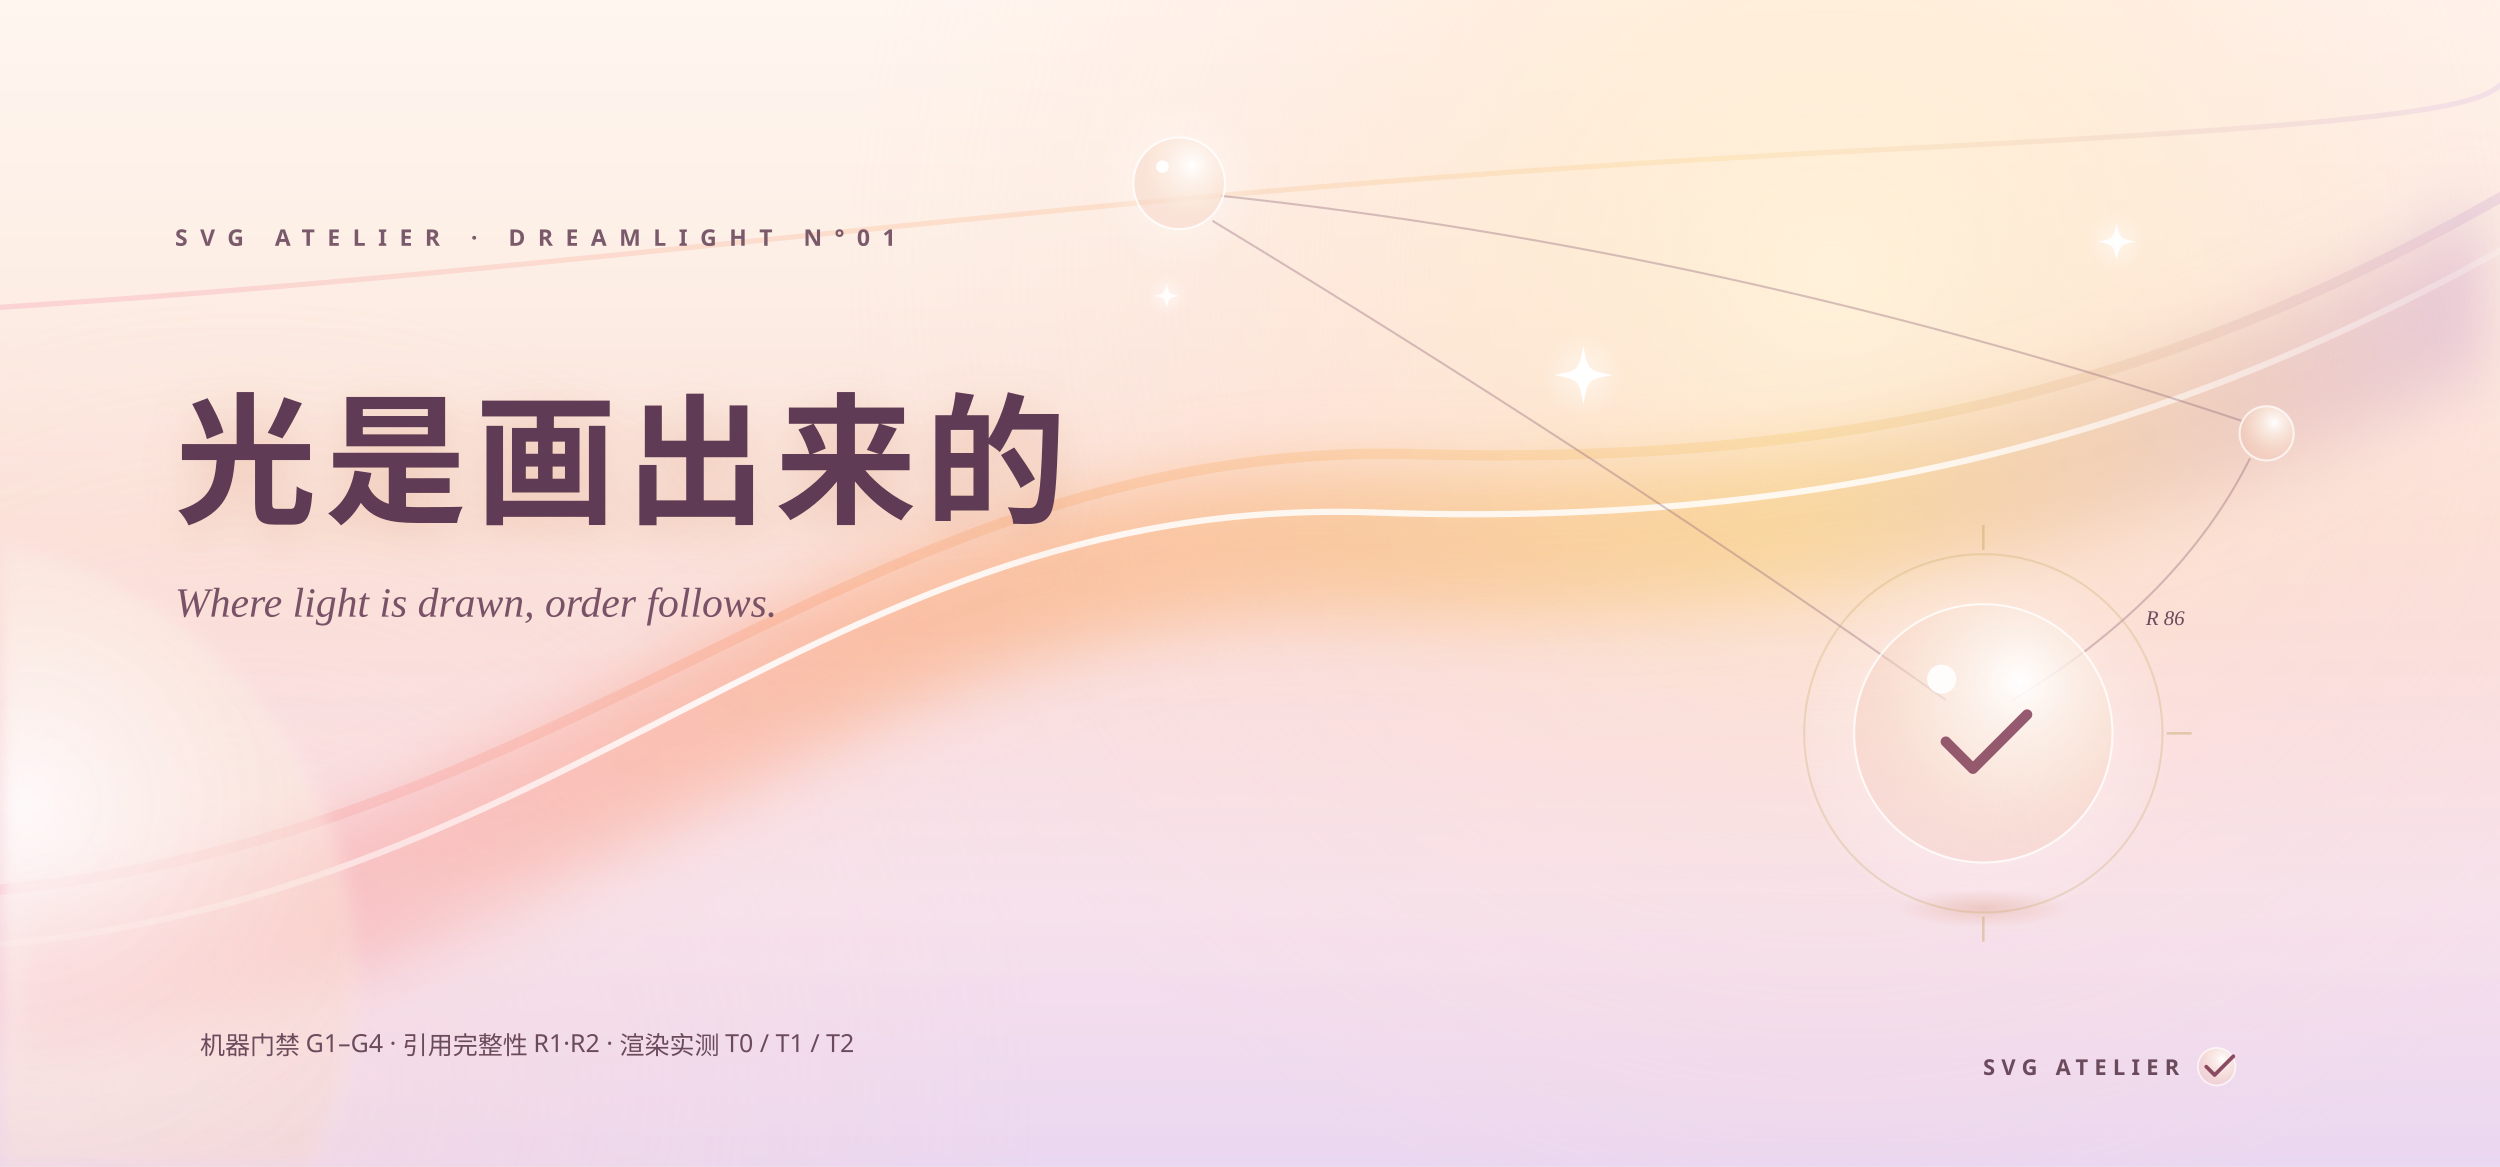
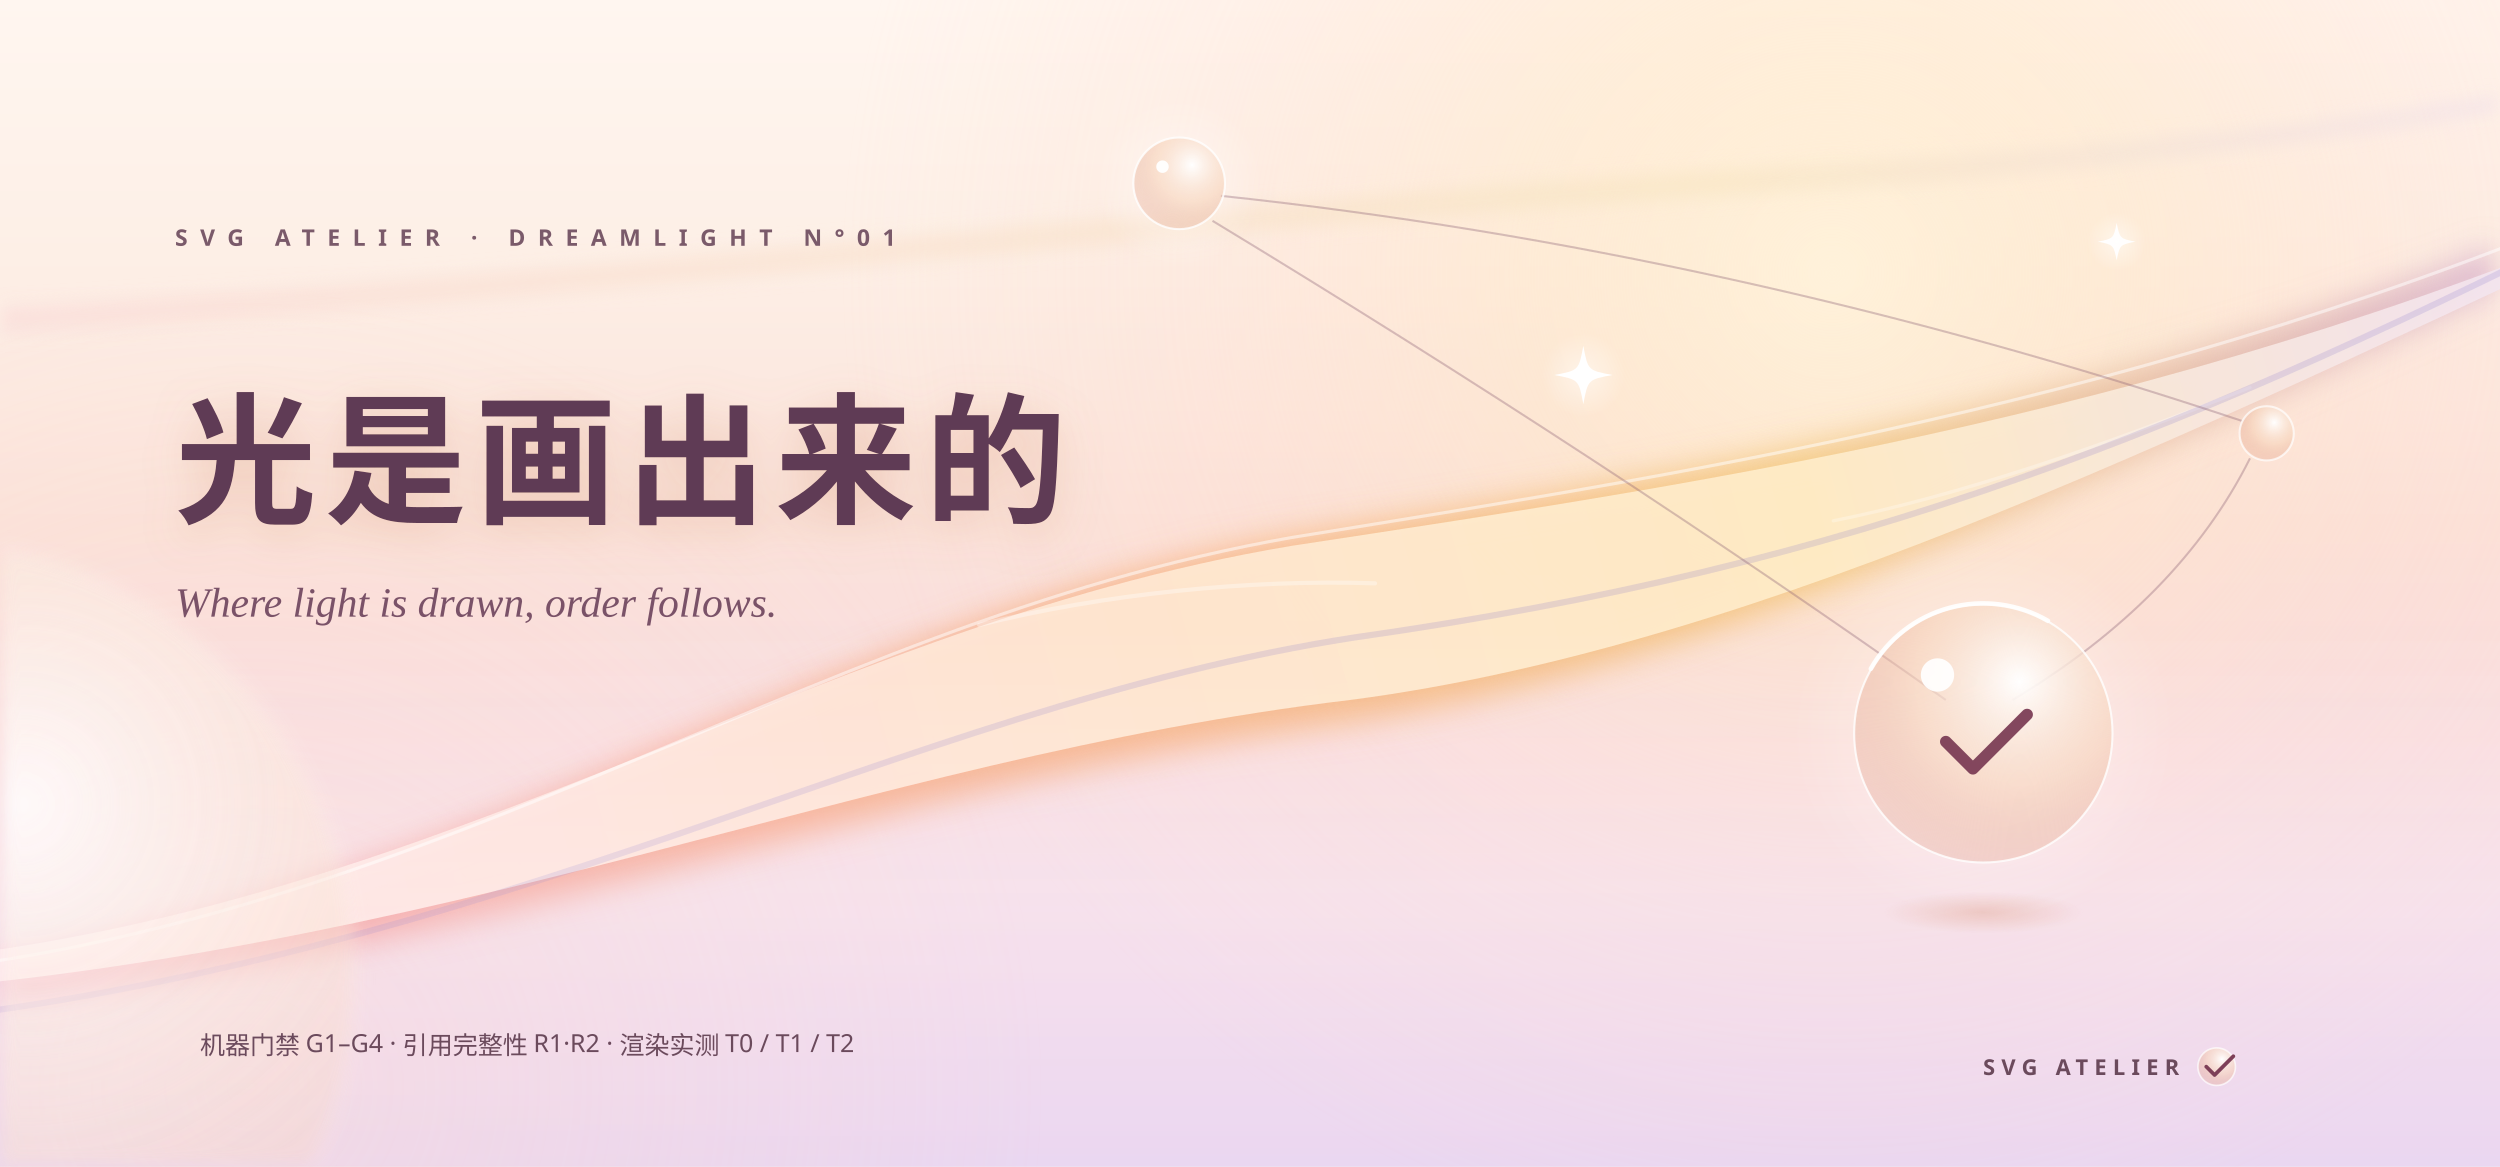
<svg xmlns="http://www.w3.org/2000/svg" viewBox="0 0 1200 560" width="1200" height="560" role="img" aria-labelledby="hcT hcD">
  <defs>
    <linearGradient id="hcBase" x1="0" y1="0" x2="0" y2="1">
      <stop offset="0" stop-color="#fff6f0" />
      <stop offset="0.22" stop-color="#fdefe6" />
      <stop offset="0.45" stop-color="#fbe2da" />
      <stop offset="0.68" stop-color="#f7dbe2" />
      <stop offset="0.85" stop-color="#f0d6ea" />
      <stop offset="1" stop-color="#e9d4f0" />
    </linearGradient>
    <radialGradient id="hcBloom" cx="0.5" cy="0.5" r="0.5">
      <stop offset="0" stop-color="#fff2d9" stop-opacity="0.9" />
      <stop offset="0.32" stop-color="#ffe6c4" stop-opacity="0.45" />
      <stop offset="0.65" stop-color="#ffd9c8" stop-opacity="0.18" />
      <stop offset="1" stop-color="#ffd9c8" stop-opacity="0" />
    </radialGradient>
    <radialGradient id="hcWarmWash" cx="0.5" cy="0.5" r="0.5">
      <stop offset="0" stop-color="#ffd9c8" stop-opacity="0.3" />
      <stop offset="1" stop-color="#ffd9c8" stop-opacity="0" />
    </radialGradient>
-     <linearGradient id="hcRibbon" x1="0" y1="0" x2="1" y2="0">
-       <stop offset="0" stop-color="#f472a0" />
-       <stop offset="0.35" stop-color="#fb9d6c" />
-       <stop offset="0.68" stop-color="#f5c86e" />
-       <stop offset="1" stop-color="#c9a2f0" />
+     <linearGradient id="hcEchoGrad" gradientUnits="userSpaceOnUse" x1="-80" y1="470" x2="1300" y2="84">
+       <stop offset="0" stop-color="#f8d3dc" />
+       <stop offset="0.35" stop-color="#f8ddc9" />
+       <stop offset="0.68" stop-color="#f6e3bd" />
+       <stop offset="1" stop-color="#e8d6f6" />
+     </linearGradient>
+     <linearGradient id="hcRibbonCore" gradientUnits="userSpaceOnUse" x1="-80" y1="470" x2="1300" y2="84">
+       <stop offset="0" stop-color="#ffe4ec" />
+       <stop offset="0.35" stop-color="#ffe6d9" />
+       <stop offset="0.68" stop-color="#ffedc9" />
+       <stop offset="1" stop-color="#efe2fb" />
+     </linearGradient>
+     <linearGradient id="hcRibbon" gradientUnits="userSpaceOnUse" x1="-80" y1="470" x2="1300" y2="84">
+       <stop offset="0" stop-color="#ec5f92" />
+       <stop offset="0.35" stop-color="#f68d55" />
+       <stop offset="0.68" stop-color="#efb854" />
+       <stop offset="1" stop-color="#b98ce8" />
    </linearGradient>
    <linearGradient id="hcSheen" x1="0" y1="0" x2="1" y2="0">
      <stop offset="0" stop-color="#ffffff" stop-opacity="0" />
      <stop offset="0.3" stop-color="#ffffff" stop-opacity="0.95" />
      <stop offset="0.72" stop-color="#ffffff" stop-opacity="0.9" />
      <stop offset="1" stop-color="#ffffff" stop-opacity="0" />
    </linearGradient>
    <radialGradient id="hcOrbA" cx="0.62" cy="0.3" r="0.8">
      <stop offset="0" stop-color="#ffffff" stop-opacity="0.95" />
      <stop offset="0.45" stop-color="#fbe7d9" stop-opacity="0.55" />
      <stop offset="1" stop-color="#f0b9a2" stop-opacity="0.14" />
    </radialGradient>
    <radialGradient id="hcOrbB" cx="0.64" cy="0.3" r="0.8">
      <stop offset="0" stop-color="#ffffff" stop-opacity="0.98" />
-       <stop offset="0.5" stop-color="#f9e2d2" stop-opacity="0.6" />
-       <stop offset="1" stop-color="#efb4a0" stop-opacity="0.2" />
+       <stop offset="0.5" stop-color="#f6d3ba" stop-opacity="0.6" />
+       <stop offset="1" stop-color="#d8896f" stop-opacity="0.2" />
    </radialGradient>
    <radialGradient id="hcOrbShadow" cx="0.5" cy="0.5" r="0.5">
      <stop offset="0" stop-color="#d78a6a" stop-opacity="0.3" />
      <stop offset="1" stop-color="#d78a6a" stop-opacity="0" />
    </radialGradient>
    <radialGradient id="hcSparkGlow" cx="0.5" cy="0.5" r="0.5">
      <stop offset="0" stop-color="#ffffff" stop-opacity="0.5" />
      <stop offset="1" stop-color="#ffffff" stop-opacity="0" />
    </radialGradient>
    <linearGradient id="hcFog" x1="0" y1="0" x2="0" y2="1">
      <stop offset="0" stop-color="#ffffff" stop-opacity="0" />
      <stop offset="0.5" stop-color="#ffffff" stop-opacity="0.24" />
      <stop offset="1" stop-color="#ffffff" stop-opacity="0.06" />
    </linearGradient>
+     <filter id="hcSilkBlur" x="-30%" y="-120%" width="160%" height="340%">
+       <feGaussianBlur stdDeviation="8" />
+     </filter>
+     <filter id="hcEchoBlur" x="-30%" y="-200%" width="160%" height="500%">
+       <feGaussianBlur stdDeviation="4" />
+     </filter>
    <filter id="hcRibbonBlur" x="-30%" y="-220%" width="160%" height="540%">
      <feGaussianBlur stdDeviation="16" />
    </filter>
    <filter id="hcOrbSoft" x="-40%" y="-40%" width="180%" height="180%">
      <feGaussianBlur stdDeviation="4" />
    </filter>
    <filter id="hcInkLift" x="-30%" y="-60%" width="160%" height="240%">
      <feDropShadow dx="0" dy="5" stdDeviation="10" flood-color="#d89a7a" flood-opacity="0.35" />
    </filter>
  </defs>
  <rect width="1200" height="560" fill="url(#hcBase)" />
  <circle cx="880" cy="130" r="480" fill="url(#hcBloom)" />
  <circle cx="120" cy="520" r="380" fill="url(#hcWarmWash)" />
-   <path d="M -60 470 C 260 470 380 250 660 260 S 1120 190 1290 80" fill="none" stroke="url(#hcRibbon)" stroke-width="70" stroke-linecap="round" opacity="0.5" filter="url(#hcRibbonBlur)" />
-   <path d="M -60 430 C 260 428 400 210 680 218 S 1120 150 1290 40" fill="none" stroke="url(#hcRibbon)" stroke-width="5" stroke-linecap="round" opacity="0.3" />
-   <path d="M -40 150 C 300 130 500 92 900 72 S 1150 44 1240 22" fill="none" stroke="url(#hcRibbon)" stroke-width="2.5" stroke-linecap="round" opacity="0.22" />
-   <path d="M -60 456 C 260 456 380 236 660 246 S 1120 176 1290 66" fill="none" stroke="url(#hcSheen)" stroke-width="3" stroke-linecap="round" opacity="0.9" />
+   <path d="M -80 470 C 200 452 380 300 620 258 C 830 224 1050 190 1300 78 L 1300 90 C 1060 200 840 320 640 348 C 400 380 210 470 -80 486 Z" fill="url(#hcRibbon)" opacity="0.62" filter="url(#hcSilkBlur)" />
+   <path d="M -80 464 C 200 448 380 302 620 262 C 830 230 1050 198 1300 88 L 1300 92 C 1064 202 848 310 648 336 C 412 364 214 460 -80 478 Z" fill="url(#hcRibbonCore)" opacity="0.92" />
+   <path d="M -80 470 C 200 452 380 300 620 258 C 830 224 1050 190 1300 78" fill="none" stroke="#ffffff" stroke-opacity="0.5" stroke-width="1.5" />
+   <path d="M 470 300 C 530 285 600 278 660 280" fill="none" stroke="#ffffff" stroke-opacity="0.35" stroke-width="2" stroke-linecap="round" />
+   <path d="M 880 250 C 940 238 1010 214 1080 186" fill="none" stroke="#ffffff" stroke-opacity="0.28" stroke-width="1.6" stroke-linecap="round" />
+   <path d="M -60 492 C 240 462 430 340 650 306 C 890 272 1050 208 1270 96" fill="none" stroke="#7a6cc8" stroke-opacity="0.18" stroke-width="3" stroke-linecap="round" />
+   <path d="M -40 150 C 300 132 560 96 920 76 C 1090 66 1200 48 1268 34 L 1268 40 C 1200 54 1092 72 924 88 C 566 108 306 144 -40 162 Z" fill="url(#hcEchoGrad)" opacity="0.5" filter="url(#hcEchoBlur)" />
  <rect x="0" y="300" width="1200" height="260" fill="url(#hcFog)" />
  <circle cx="-40" cy="470" r="210" fill="url(#hcOrbA)" stroke="#ffffff" stroke-opacity="0.55" stroke-width="1.2" opacity="0.85" filter="url(#hcOrbSoft)" />
  <g data-motif="verify-nodes" data-motif-message="浮球连成关系图，一枚承载核验勾：秩序内在于光，门禁刻进画里">
    <circle cx="952" cy="352" r="92" fill="url(#hcSparkGlow)" />
    <circle cx="566" cy="88" r="40" fill="url(#hcSparkGlow)" />
    <g fill="none" stroke="#8a5f74" stroke-opacity="0.35" stroke-width="1">
      <path d="M 586 94 Q 830 120 1076 202" />
      <path d="M 1080 220 Q 1046 288 966 336" />
      <path d="M 582 106 Q 770 220 934 336" />
    </g>
-     <ellipse cx="952" cy="436" rx="42" ry="9" fill="url(#hcOrbShadow)" />
+     <ellipse cx="952" cy="438" rx="48" ry="10" fill="url(#hcOrbShadow)" fill-opacity="1" />
    <circle cx="952" cy="352" r="62" fill="url(#hcOrbB)" stroke="#ffffff" stroke-opacity="0.8" stroke-width="1" />
-     <circle cx="932" cy="326" r="7" fill="#ffffff" fill-opacity="0.9" />
-     <path d="M 934 356 l 13 13 l 26 -26" fill="none" stroke="#8a4a62" stroke-opacity="0.9" stroke-width="5" stroke-linecap="round" stroke-linejoin="round" />
-     <circle cx="952" cy="352" r="86" fill="none" stroke="#c9a86a" stroke-opacity="0.3" stroke-width="1" />
-     <g stroke="#c9a86a" stroke-opacity="0.45" stroke-width="1.2">
-       <line x1="952" y1="264" x2="952" y2="252" />
-       <line x1="1040" y1="352" x2="1052" y2="352" />
-       <line x1="952" y1="440" x2="952" y2="452" />
-     </g>
-     <text x="1030" y="300" font-family="Georgia, Times New Roman, serif" font-size="10" font-style="italic" fill="#6b4a5c">R 86</text>
+     <circle cx="930" cy="324" r="8" fill="#ffffff" fill-opacity="0.92" />
+     <path d="M 898 321 A 62 62 0 0 1 983 298" fill="none" stroke="#ffffff" stroke-opacity="0.9" stroke-width="2.2" stroke-linecap="round" />
+     <path d="M 934 356 l 13 13 l 26 -26" fill="none" stroke="#7d3f58" stroke-opacity="0.95" stroke-width="5.6" stroke-linecap="round" stroke-linejoin="round" />
    <circle cx="566" cy="88" r="22" fill="url(#hcOrbB)" stroke="#ffffff" stroke-opacity="0.8" stroke-width="1" />
    <circle cx="558" cy="80" r="3" fill="#ffffff" fill-opacity="0.95" />
    <circle cx="1088" cy="208" r="13" fill="url(#hcOrbB)" stroke="#ffffff" stroke-opacity="0.7" stroke-width="1" />
    <g fill="#ffffff">
      <circle cx="760" cy="180" r="20" fill="url(#hcSparkGlow)" />
      <path d="M760 166 C 762.2 177.8 762.2 177.8 774 180 C 762.2 182.2 762.2 182.2 760 194 C 757.8 182.2 757.8 182.2 746 180 C 757.8 177.8 757.8 177.8 760 166 Z" />
      <circle cx="1016" cy="116" r="14" fill="url(#hcSparkGlow)" />
      <path d="M1016 107 C 1017.5 114.5 1017.5 114.5 1025 116 C 1017.5 117.5 1017.5 117.5 1016 125 C 1014.5 117.5 1014.5 117.5 1007 116 C 1014.5 114.5 1014.5 114.5 1016 107 Z" fill-opacity="0.95" />
-       <circle cx="560" cy="142" r="10" fill="url(#hcSparkGlow)" />
-       <path d="M560 136 C 561 141 561 141 566 142 C 561 143 561 143 560 148 C 559 143 559 143 554 142 C 559 141 559 141 560 136 Z" fill-opacity="0.9" />
    </g>
  </g>
  <text x="84" y="118" font-family="PingFang SC, Microsoft YaHei, Noto Sans SC, sans-serif" font-size="11" font-weight="600" fill="#7a5a6a" letter-spacing="6">SVG ATELIER · DREAMLIGHT N°01</text>
  <text x="84" y="246" font-family="Songti SC, STSong, SimSun, Noto Serif SC, serif" font-size="68" font-weight="700" fill="#5e3a54" letter-spacing="4" filter="url(#hcInkLift)">光是画出来的</text>
  <text x="84" y="296" font-family="Georgia, Times New Roman, serif" font-size="20" font-style="italic" fill="#7a5268">Where light is drawn, order follows.</text>
  <g data-role="atelier-mark">
    <circle cx="1064" cy="512" r="9" fill="url(#hcOrbB)" stroke="#ffffff" stroke-opacity="0.7" stroke-width="0.8" />
-     <path d="M 1059 512 l 4 4 l 9 -9" fill="none" stroke="#8a4a62" stroke-width="1.8" stroke-linecap="round" stroke-linejoin="round" />
+     <path d="M 1059 512 l 4 4 l 9 -9" fill="none" stroke="#7d3f58" stroke-width="1.8" stroke-linecap="round" stroke-linejoin="round" />
    <text x="1046" y="516" text-anchor="end" font-family="PingFang SC, Microsoft YaHei, Noto Sans SC, sans-serif" font-size="10.5" font-weight="600" fill="#6b4a5c" letter-spacing="3">SVG ATELIER</text>
  </g>
  <text x="96" y="506" font-family="PingFang SC, Microsoft YaHei, Noto Sans SC, sans-serif" font-size="12" fill="#6b4a5c">机器门禁 G1–G4 · 引用完整性 R1·R2 · 渲染实测 T0 / T1 / T2</text>
</svg>
